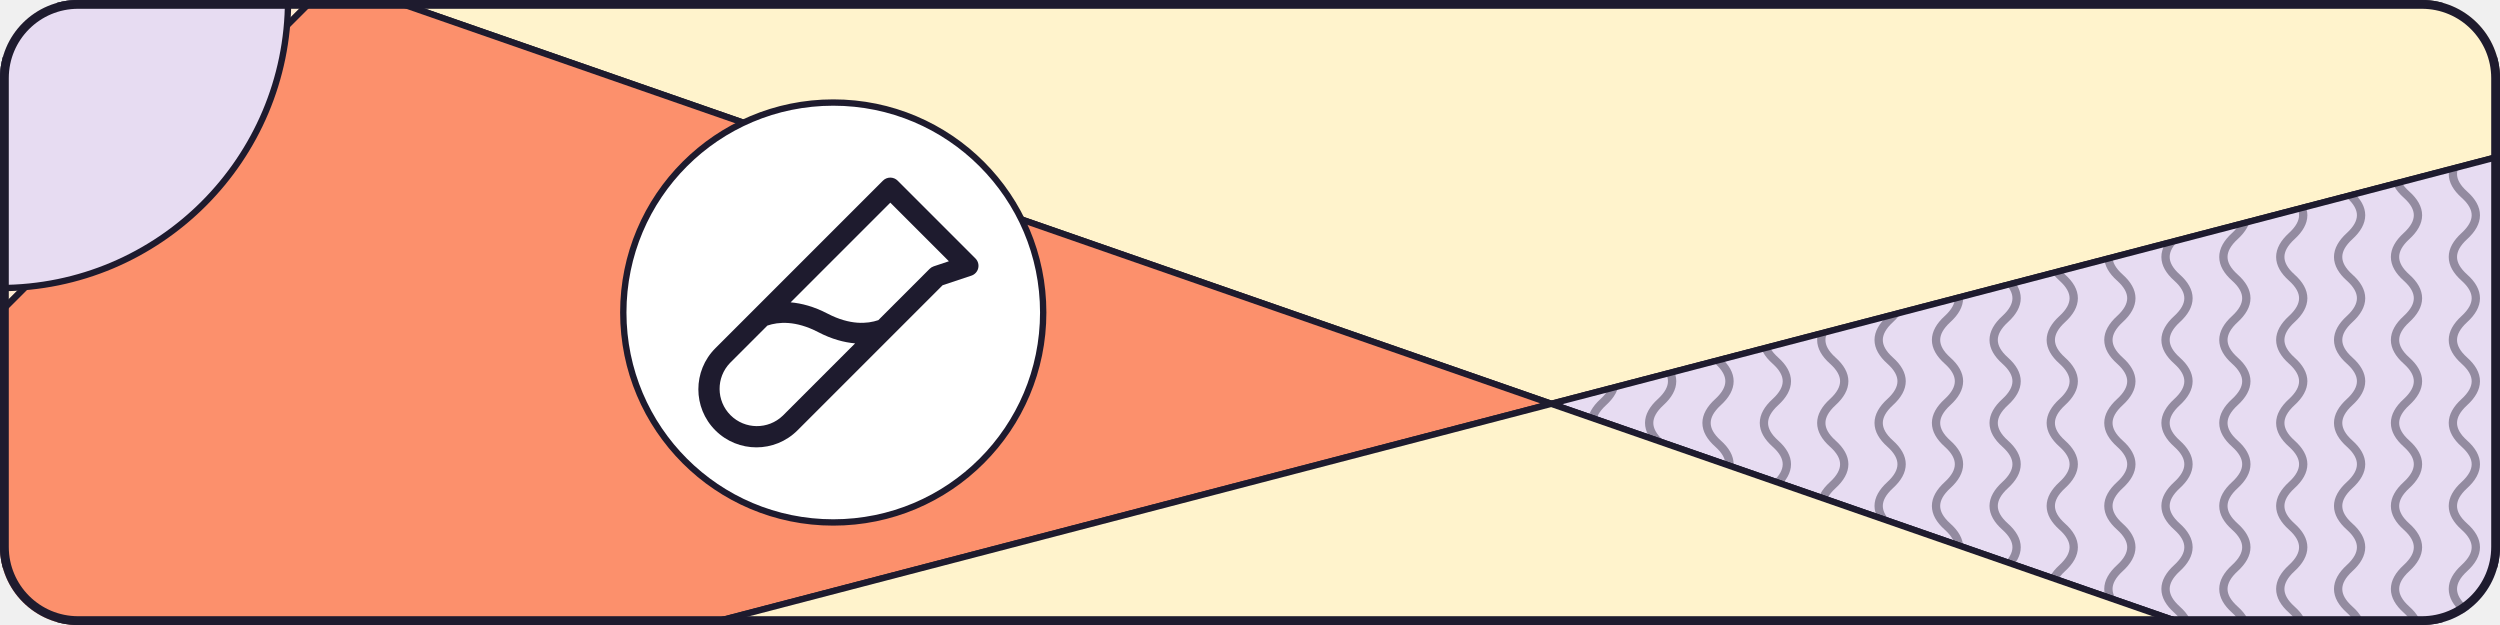
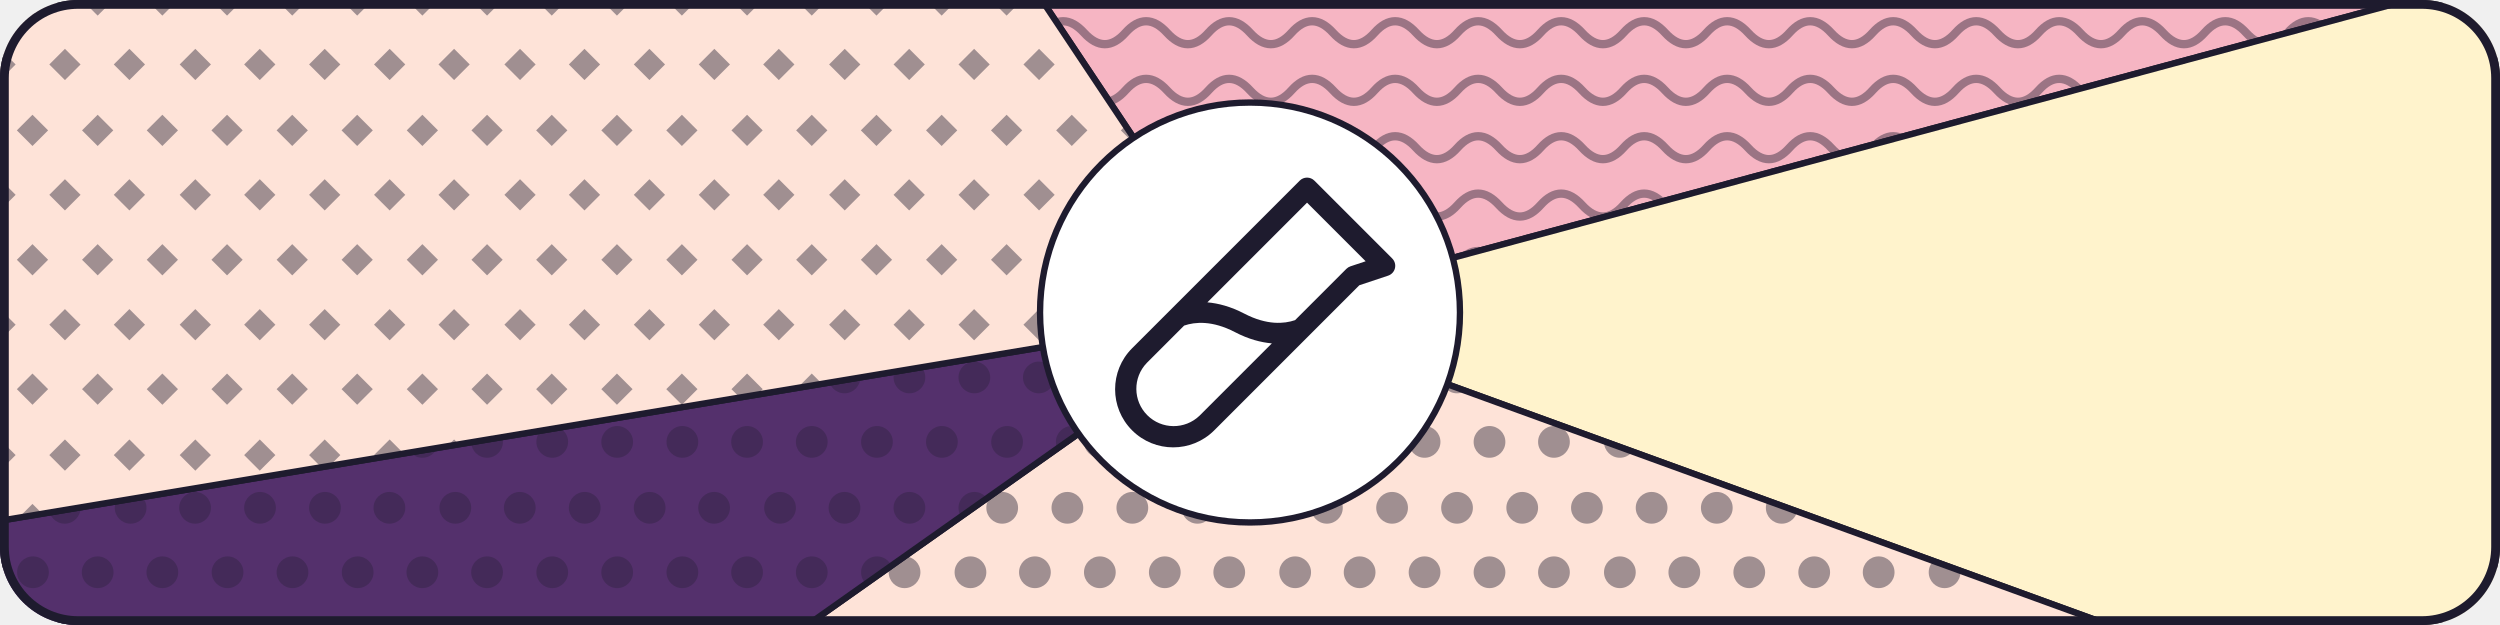
<svg xmlns="http://www.w3.org/2000/svg" viewBox="0 0 1024 256" width="1024" height="256" role="img">
  <defs>
+     <clipPath id="rp0">
+       <path d="M512 128L426.7 0L986.7 0Z" />
+     </clipPath>
    <clipPath id="rp2">
-       <path d="M1024 64L1024 256L896 256L635.4 165.4Z" />
+       <path d="M512 128L864 256L330.7 256Z" />
+     </clipPath>
+     <clipPath id="rp3">
+       <path d="M512 128L330.7 256L0 256L0 213.3Z" />
+     </clipPath>
+     <clipPath id="rp4">
+       <path d="M512 128L0 213.3L0 0L426.7 0Z" />
    </clipPath>
    <clipPath id="rf">
      <rect width="1024" height="256" rx="32.0" />
    </clipPath>
  </defs>
  <g clip-path="url(#rf)">
-     <path d="M0 0L128 0L0 128Z" fill="#FCEBD3" />
-     <path d="M0 0L128 0L0 128Z" fill="none" stroke="#1E1B2E" stroke-width="2.6" stroke-linejoin="round" />
-     <path d="M160 0L1024 0L1024 64L635.4 165.4Z" fill="#FFF3CC" />
-     <path d="M160 0L1024 0L1024 64L635.4 165.4Z" fill="none" stroke="#1E1B2E" stroke-width="2.6" stroke-linejoin="round" />
-     <path d="M1024 64L1024 256L896 256L635.4 165.4Z" fill="#E7DCF2" />
+     <path d="M512 128L426.7 0L986.7 0Z" fill="#F6B5C3" />
+     <g clip-path="url(#rp0)">
+       <path d="M393 -33.6q8.4 -9.4 17 0t17 0t17 0t17 0t17 0t17 0t17 0t17 0t17 0t17 0t17 0t17 0t17 0t17 0t17 0t17 0t17 0t17 0t17 0t17 0t17 0t17 0t17 0t17 0t17 0t17 0t17 0t17 0t17 0t17 0t17 0t17 0t17 0t17 0t17 0t17 0t17 0t17 0M393 -10q8.4 -9.4 17 0t17 0t17 0t17 0t17 0t17 0t17 0t17 0t17 0t17 0t17 0t17 0t17 0t17 0t17 0t17 0t17 0t17 0t17 0t17 0t17 0t17 0t17 0t17 0t17 0t17 0t17 0t17 0t17 0t17 0t17 0t17 0t17 0t17 0t17 0t17 0t17 0t17 0M393 13.4q8.4 -9.4 17 0t17 0t17 0t17 0t17 0t17 0t17 0t17 0t17 0t17 0t17 0t17 0t17 0t17 0t17 0t17 0t17 0t17 0t17 0t17 0t17 0t17 0t17 0t17 0t17 0t17 0t17 0t17 0t17 0t17 0t17 0t17 0t17 0t17 0t17 0t17 0t17 0t17 0M393 37q8.4 -9.4 17 0t17 0t17 0t17 0t17 0t17 0t17 0t17 0t17 0t17 0t17 0t17 0t17 0t17 0t17 0t17 0t17 0t17 0t17 0t17 0t17 0t17 0t17 0t17 0t17 0t17 0t17 0t17 0t17 0t17 0t17 0t17 0t17 0t17 0t17 0t17 0t17 0t17 0M393 60.5q8.4 -9.4 17 0t17 0t17 0t17 0t17 0t17 0t17 0t17 0t17 0t17 0t17 0t17 0t17 0t17 0t17 0t17 0t17 0t17 0t17 0t17 0t17 0t17 0t17 0t17 0t17 0t17 0t17 0t17 0t17 0t17 0t17 0t17 0t17 0t17 0t17 0t17 0t17 0t17 0M393 84q8.4 -9.4 17 0t17 0t17 0t17 0t17 0t17 0t17 0t17 0t17 0t17 0t17 0t17 0t17 0t17 0t17 0t17 0t17 0t17 0t17 0t17 0t17 0t17 0t17 0t17 0t17 0t17 0t17 0t17 0t17 0t17 0t17 0t17 0t17 0t17 0t17 0t17 0t17 0t17 0M393 107.5q8.4 -9.4 17 0t17 0t17 0t17 0t17 0t17 0t17 0t17 0t17 0t17 0t17 0t17 0t17 0t17 0t17 0t17 0t17 0t17 0t17 0t17 0t17 0t17 0t17 0t17 0t17 0t17 0t17 0t17 0t17 0t17 0t17 0t17 0t17 0t17 0t17 0t17 0t17 0t17 0M393 131q8.4 -9.4 17 0t17 0t17 0t17 0t17 0t17 0t17 0t17 0t17 0t17 0t17 0t17 0t17 0t17 0t17 0t17 0t17 0t17 0t17 0t17 0t17 0t17 0t17 0t17 0t17 0t17 0t17 0t17 0t17 0t17 0t17 0t17 0t17 0t17 0t17 0t17 0t17 0t17 0M393 154.6q8.4 -9.4 17 0t17 0t17 0t17 0t17 0t17 0t17 0t17 0t17 0t17 0t17 0t17 0t17 0t17 0t17 0t17 0t17 0t17 0t17 0t17 0t17 0t17 0t17 0t17 0t17 0t17 0t17 0t17 0t17 0t17 0t17 0t17 0t17 0t17 0t17 0t17 0t17 0t17 0" fill="none" stroke="#9B7484" stroke-width="3.4" stroke-linecap="round" />
+     </g>
+     <path d="M512 128L426.7 0L986.7 0Z" fill="none" stroke="#1E1B2E" stroke-width="2.6" stroke-linejoin="round" />
+     <path d="M512 128L986.7 0L1024 0L1024 256L864 256Z" fill="#FFF3CC" />
+     <path d="M512 128L986.7 0L1024 0L1024 256L864 256Z" fill="none" stroke="#1E1B2E" stroke-width="2.6" stroke-linejoin="round" />
+     <path d="M512 128L864 256L330.7 256Z" fill="#FEE3D8" />
    <g clip-path="url(#rp2)">
-       <g transform="rotate(90 829.7 160)">
-         <path d="M579.4 -90.3q8.4 -9.4 17 0t17 0t17 0t17 0t17 0t17 0t17 0t17 0t17 0t17 0t17 0t17 0t17 0t17 0t17 0t17 0t17 0t17 0t17 0t17 0t17 0t17 0t17 0t17 0t17 0t17 0t17 0t17 0t17 0t17 0M579.4 -67q8.4 -9.4 17 0t17 0t17 0t17 0t17 0t17 0t17 0t17 0t17 0t17 0t17 0t17 0t17 0t17 0t17 0t17 0t17 0t17 0t17 0t17 0t17 0t17 0t17 0t17 0t17 0t17 0t17 0t17 0t17 0t17 0M579.4 -43.3q8.4 -9.4 17 0t17 0t17 0t17 0t17 0t17 0t17 0t17 0t17 0t17 0t17 0t17 0t17 0t17 0t17 0t17 0t17 0t17 0t17 0t17 0t17 0t17 0t17 0t17 0t17 0t17 0t17 0t17 0t17 0t17 0M579.4 -19.7q8.4 -9.4 17 0t17 0t17 0t17 0t17 0t17 0t17 0t17 0t17 0t17 0t17 0t17 0t17 0t17 0t17 0t17 0t17 0t17 0t17 0t17 0t17 0t17 0t17 0t17 0t17 0t17 0t17 0t17 0t17 0t17 0M579.4 4q8.4 -9.4 17 0t17 0t17 0t17 0t17 0t17 0t17 0t17 0t17 0t17 0t17 0t17 0t17 0t17 0t17 0t17 0t17 0t17 0t17 0t17 0t17 0t17 0t17 0t17 0t17 0t17 0t17 0t17 0t17 0t17 0M579.4 27.3q8.4 -9.4 17 0t17 0t17 0t17 0t17 0t17 0t17 0t17 0t17 0t17 0t17 0t17 0t17 0t17 0t17 0t17 0t17 0t17 0t17 0t17 0t17 0t17 0t17 0t17 0t17 0t17 0t17 0t17 0t17 0t17 0M579.4 51q8.4 -9.4 17 0t17 0t17 0t17 0t17 0t17 0t17 0t17 0t17 0t17 0t17 0t17 0t17 0t17 0t17 0t17 0t17 0t17 0t17 0t17 0t17 0t17 0t17 0t17 0t17 0t17 0t17 0t17 0t17 0t17 0M579.4 74.3q8.4 -9.4 17 0t17 0t17 0t17 0t17 0t17 0t17 0t17 0t17 0t17 0t17 0t17 0t17 0t17 0t17 0t17 0t17 0t17 0t17 0t17 0t17 0t17 0t17 0t17 0t17 0t17 0t17 0t17 0t17 0t17 0M579.4 98q8.4 -9.4 17 0t17 0t17 0t17 0t17 0t17 0t17 0t17 0t17 0t17 0t17 0t17 0t17 0t17 0t17 0t17 0t17 0t17 0t17 0t17 0t17 0t17 0t17 0t17 0t17 0t17 0t17 0t17 0t17 0t17 0M579.4 121.4q8.4 -9.4 17 0t17 0t17 0t17 0t17 0t17 0t17 0t17 0t17 0t17 0t17 0t17 0t17 0t17 0t17 0t17 0t17 0t17 0t17 0t17 0t17 0t17 0t17 0t17 0t17 0t17 0t17 0t17 0t17 0t17 0M579.4 145q8.4 -9.4 17 0t17 0t17 0t17 0t17 0t17 0t17 0t17 0t17 0t17 0t17 0t17 0t17 0t17 0t17 0t17 0t17 0t17 0t17 0t17 0t17 0t17 0t17 0t17 0t17 0t17 0t17 0t17 0t17 0t17 0M579.4 168.4q8.4 -9.4 17 0t17 0t17 0t17 0t17 0t17 0t17 0t17 0t17 0t17 0t17 0t17 0t17 0t17 0t17 0t17 0t17 0t17 0t17 0t17 0t17 0t17 0t17 0t17 0t17 0t17 0t17 0t17 0t17 0t17 0M579.4 192q8.4 -9.4 17 0t17 0t17 0t17 0t17 0t17 0t17 0t17 0t17 0t17 0t17 0t17 0t17 0t17 0t17 0t17 0t17 0t17 0t17 0t17 0t17 0t17 0t17 0t17 0t17 0t17 0t17 0t17 0t17 0t17 0M579.4 215.5q8.4 -9.4 17 0t17 0t17 0t17 0t17 0t17 0t17 0t17 0t17 0t17 0t17 0t17 0t17 0t17 0t17 0t17 0t17 0t17 0t17 0t17 0t17 0t17 0t17 0t17 0t17 0t17 0t17 0t17 0t17 0t17 0M579.4 239q8.4 -9.4 17 0t17 0t17 0t17 0t17 0t17 0t17 0t17 0t17 0t17 0t17 0t17 0t17 0t17 0t17 0t17 0t17 0t17 0t17 0t17 0t17 0t17 0t17 0t17 0t17 0t17 0t17 0t17 0t17 0t17 0M579.4 262.5q8.4 -9.4 17 0t17 0t17 0t17 0t17 0t17 0t17 0t17 0t17 0t17 0t17 0t17 0t17 0t17 0t17 0t17 0t17 0t17 0t17 0t17 0t17 0t17 0t17 0t17 0t17 0t17 0t17 0t17 0t17 0t17 0M579.4 286q8.4 -9.4 17 0t17 0t17 0t17 0t17 0t17 0t17 0t17 0t17 0t17 0t17 0t17 0t17 0t17 0t17 0t17 0t17 0t17 0t17 0t17 0t17 0t17 0t17 0t17 0t17 0t17 0t17 0t17 0t17 0t17 0M579.4 309.5q8.4 -9.4 17 0t17 0t17 0t17 0t17 0t17 0t17 0t17 0t17 0t17 0t17 0t17 0t17 0t17 0t17 0t17 0t17 0t17 0t17 0t17 0t17 0t17 0t17 0t17 0t17 0t17 0t17 0t17 0t17 0t17 0M579.4 333q8.4 -9.4 17 0t17 0t17 0t17 0t17 0t17 0t17 0t17 0t17 0t17 0t17 0t17 0t17 0t17 0t17 0t17 0t17 0t17 0t17 0t17 0t17 0t17 0t17 0t17 0t17 0t17 0t17 0t17 0t17 0t17 0M579.4 356.6q8.4 -9.4 17 0t17 0t17 0t17 0t17 0t17 0t17 0t17 0t17 0t17 0t17 0t17 0t17 0t17 0t17 0t17 0t17 0t17 0t17 0t17 0t17 0t17 0t17 0t17 0t17 0t17 0t17 0t17 0t17 0t17 0M579.4 380q8.4 -9.4 17 0t17 0t17 0t17 0t17 0t17 0t17 0t17 0t17 0t17 0t17 0t17 0t17 0t17 0t17 0t17 0t17 0t17 0t17 0t17 0t17 0t17 0t17 0t17 0t17 0t17 0t17 0t17 0t17 0t17 0M579.4 403.6q8.4 -9.4 17 0t17 0t17 0t17 0t17 0t17 0t17 0t17 0t17 0t17 0t17 0t17 0t17 0t17 0t17 0t17 0t17 0t17 0t17 0t17 0t17 0t17 0t17 0t17 0t17 0t17 0t17 0t17 0t17 0t17 0" fill="none" stroke="#938BA0" stroke-width="3.4" stroke-linecap="round" />
-       </g>
+       <path d="M297.7 101.4a6.4 6.4 0 1 0 13 0a6.4 6.4 0 1 0 -13 0M324.3 101.4a6.4 6.4 0 1 0 13 0a6.4 6.4 0 1 0 -13 0M351 101.4a6.4 6.4 0 1 0 13 0a6.4 6.4 0 1 0 -13 0M377.5 101.4a6.4 6.4 0 1 0 13 0a6.4 6.4 0 1 0 -13 0M404 101.4a6.4 6.4 0 1 0 13 0a6.4 6.4 0 1 0 -13 0M430.7 101.4a6.4 6.4 0 1 0 13 0a6.4 6.4 0 1 0 -13 0M457.3 101.4a6.4 6.4 0 1 0 13 0a6.4 6.4 0 1 0 -13 0M484 101.4a6.4 6.4 0 1 0 13 0a6.4 6.4 0 1 0 -13 0M510.5 101.4a6.4 6.4 0 1 0 13 0a6.4 6.4 0 1 0 -13 0M537 101.4a6.4 6.4 0 1 0 13 0a6.4 6.4 0 1 0 -13 0M563.7 101.4a6.4 6.4 0 1 0 13 0a6.4 6.4 0 1 0 -13 0M590.3 101.4a6.4 6.4 0 1 0 13 0a6.4 6.4 0 1 0 -13 0M617 101.4a6.4 6.4 0 1 0 13 0a6.4 6.4 0 1 0 -13 0M643.5 101.4a6.4 6.4 0 1 0 13 0a6.4 6.4 0 1 0 -13 0M670 101.4a6.4 6.4 0 1 0 13 0a6.4 6.4 0 1 0 -13 0M696.7 101.4a6.4 6.4 0 1 0 13 0a6.4 6.4 0 1 0 -13 0M723.3 101.4a6.4 6.4 0 1 0 13 0a6.4 6.4 0 1 0 -13 0M750 101.4a6.4 6.4 0 1 0 13 0a6.4 6.4 0 1 0 -13 0M776.5 101.4a6.4 6.4 0 1 0 13 0a6.4 6.4 0 1 0 -13 0M803 101.4a6.4 6.4 0 1 0 13 0a6.4 6.4 0 1 0 -13 0M829.7 101.4a6.4 6.4 0 1 0 13 0a6.4 6.4 0 1 0 -13 0M856.3 101.4a6.4 6.4 0 1 0 13 0a6.4 6.4 0 1 0 -13 0M883 101.4a6.4 6.4 0 1 0 13 0a6.4 6.4 0 1 0 -13 0M311 128a6.4 6.4 0 1 0 13 0a6.4 6.4 0 1 0 -13 0M337.6 128a6.4 6.4 0 1 0 13 0a6.4 6.4 0 1 0 -13 0M364 128a6.4 6.4 0 1 0 13 0a6.4 6.4 0 1 0 -13 0M391 128a6.4 6.4 0 1 0 13 0a6.4 6.4 0 1 0 -13 0M417.4 128a6.4 6.4 0 1 0 13 0a6.4 6.4 0 1 0 -13 0M444 128a6.4 6.4 0 1 0 13 0a6.4 6.4 0 1 0 -13 0M470.6 128a6.4 6.4 0 1 0 13 0a6.4 6.4 0 1 0 -13 0M497 128a6.4 6.4 0 1 0 13 0a6.4 6.4 0 1 0 -13 0M524 128a6.4 6.4 0 1 0 13 0a6.4 6.4 0 1 0 -13 0M550.4 128a6.4 6.4 0 1 0 13 0a6.4 6.4 0 1 0 -13 0M577 128a6.4 6.4 0 1 0 13 0a6.4 6.4 0 1 0 -13 0M603.6 128a6.4 6.4 0 1 0 13 0a6.4 6.4 0 1 0 -13 0M630 128a6.4 6.4 0 1 0 13 0a6.4 6.4 0 1 0 -13 0M657 128a6.4 6.4 0 1 0 13 0a6.4 6.4 0 1 0 -13 0M683.4 128a6.4 6.4 0 1 0 13 0a6.4 6.4 0 1 0 -13 0M710 128a6.4 6.4 0 1 0 13 0a6.4 6.4 0 1 0 -13 0M736.6 128a6.4 6.4 0 1 0 13 0a6.4 6.4 0 1 0 -13 0M763 128a6.4 6.4 0 1 0 13 0a6.4 6.4 0 1 0 -13 0M790 128a6.4 6.4 0 1 0 13 0a6.4 6.4 0 1 0 -13 0M816.4 128a6.4 6.4 0 1 0 13 0a6.4 6.4 0 1 0 -13 0M843 128a6.4 6.4 0 1 0 13 0a6.4 6.4 0 1 0 -13 0M869.6 128a6.4 6.4 0 1 0 13 0a6.4 6.4 0 1 0 -13 0M297.7 154.6a6.4 6.4 0 1 0 13 0a6.4 6.4 0 1 0 -13 0M324.3 154.6a6.4 6.4 0 1 0 13 0a6.4 6.4 0 1 0 -13 0M351 154.6a6.4 6.4 0 1 0 13 0a6.4 6.4 0 1 0 -13 0M377.5 154.6a6.4 6.4 0 1 0 13 0a6.4 6.4 0 1 0 -13 0M404 154.6a6.4 6.4 0 1 0 13 0a6.4 6.4 0 1 0 -13 0M430.7 154.6a6.4 6.4 0 1 0 13 0a6.4 6.4 0 1 0 -13 0M457.3 154.6a6.4 6.4 0 1 0 13 0a6.4 6.4 0 1 0 -13 0M484 154.6a6.4 6.4 0 1 0 13 0a6.4 6.4 0 1 0 -13 0M510.5 154.6a6.4 6.4 0 1 0 13 0a6.4 6.4 0 1 0 -13 0M537 154.6a6.4 6.4 0 1 0 13 0a6.4 6.4 0 1 0 -13 0M563.7 154.6a6.4 6.4 0 1 0 13 0a6.4 6.4 0 1 0 -13 0M590.3 154.6a6.4 6.4 0 1 0 13 0a6.4 6.4 0 1 0 -13 0M617 154.6a6.4 6.4 0 1 0 13 0a6.4 6.4 0 1 0 -13 0M643.5 154.6a6.4 6.4 0 1 0 13 0a6.4 6.4 0 1 0 -13 0M670 154.6a6.4 6.4 0 1 0 13 0a6.4 6.4 0 1 0 -13 0M696.7 154.6a6.4 6.4 0 1 0 13 0a6.4 6.4 0 1 0 -13 0M723.3 154.6a6.4 6.4 0 1 0 13 0a6.4 6.4 0 1 0 -13 0M750 154.6a6.4 6.4 0 1 0 13 0a6.4 6.4 0 1 0 -13 0M776.5 154.6a6.4 6.4 0 1 0 13 0a6.4 6.4 0 1 0 -13 0M803 154.6a6.4 6.4 0 1 0 13 0a6.4 6.4 0 1 0 -13 0M829.7 154.6a6.4 6.4 0 1 0 13 0a6.4 6.4 0 1 0 -13 0M856.3 154.6a6.4 6.4 0 1 0 13 0a6.4 6.4 0 1 0 -13 0M883 154.6a6.4 6.4 0 1 0 13 0a6.4 6.4 0 1 0 -13 0M311 181a6.4 6.4 0 1 0 13 0a6.4 6.4 0 1 0 -13 0M337.6 181a6.4 6.4 0 1 0 13 0a6.4 6.4 0 1 0 -13 0M364 181a6.4 6.4 0 1 0 13 0a6.4 6.4 0 1 0 -13 0M391 181a6.4 6.4 0 1 0 13 0a6.4 6.4 0 1 0 -13 0M417.4 181a6.4 6.4 0 1 0 13 0a6.4 6.4 0 1 0 -13 0M444 181a6.4 6.4 0 1 0 13 0a6.4 6.4 0 1 0 -13 0M470.6 181a6.4 6.4 0 1 0 13 0a6.4 6.4 0 1 0 -13 0M497 181a6.4 6.4 0 1 0 13 0a6.4 6.4 0 1 0 -13 0M524 181a6.4 6.4 0 1 0 13 0a6.4 6.4 0 1 0 -13 0M550.4 181a6.4 6.4 0 1 0 13 0a6.4 6.4 0 1 0 -13 0M577 181a6.4 6.4 0 1 0 13 0a6.4 6.4 0 1 0 -13 0M603.6 181a6.4 6.4 0 1 0 13 0a6.4 6.4 0 1 0 -13 0M630 181a6.4 6.4 0 1 0 13 0a6.4 6.4 0 1 0 -13 0M657 181a6.4 6.4 0 1 0 13 0a6.4 6.4 0 1 0 -13 0M683.4 181a6.4 6.4 0 1 0 13 0a6.4 6.4 0 1 0 -13 0M710 181a6.4 6.4 0 1 0 13 0a6.4 6.4 0 1 0 -13 0M736.6 181a6.4 6.4 0 1 0 13 0a6.4 6.4 0 1 0 -13 0M763 181a6.4 6.4 0 1 0 13 0a6.4 6.4 0 1 0 -13 0M790 181a6.4 6.4 0 1 0 13 0a6.4 6.4 0 1 0 -13 0M816.4 181a6.4 6.4 0 1 0 13 0a6.4 6.4 0 1 0 -13 0M843 181a6.4 6.4 0 1 0 13 0a6.4 6.4 0 1 0 -13 0M869.6 181a6.4 6.4 0 1 0 13 0a6.4 6.4 0 1 0 -13 0M297.7 208a6.4 6.4 0 1 0 13 0a6.4 6.4 0 1 0 -13 0M324.3 208a6.4 6.4 0 1 0 13 0a6.4 6.4 0 1 0 -13 0M351 208a6.4 6.4 0 1 0 13 0a6.4 6.4 0 1 0 -13 0M377.5 208a6.4 6.4 0 1 0 13 0a6.4 6.4 0 1 0 -13 0M404 208a6.4 6.4 0 1 0 13 0a6.4 6.4 0 1 0 -13 0M430.7 208a6.4 6.4 0 1 0 13 0a6.4 6.4 0 1 0 -13 0M457.3 208a6.4 6.4 0 1 0 13 0a6.4 6.4 0 1 0 -13 0M484 208a6.4 6.4 0 1 0 13 0a6.4 6.4 0 1 0 -13 0M510.5 208a6.4 6.4 0 1 0 13 0a6.4 6.4 0 1 0 -13 0M537 208a6.4 6.4 0 1 0 13 0a6.4 6.4 0 1 0 -13 0M563.7 208a6.4 6.4 0 1 0 13 0a6.4 6.4 0 1 0 -13 0M590.3 208a6.4 6.4 0 1 0 13 0a6.4 6.4 0 1 0 -13 0M617 208a6.4 6.4 0 1 0 13 0a6.4 6.4 0 1 0 -13 0M643.5 208a6.4 6.4 0 1 0 13 0a6.4 6.4 0 1 0 -13 0M670 208a6.4 6.4 0 1 0 13 0a6.4 6.4 0 1 0 -13 0M696.7 208a6.4 6.4 0 1 0 13 0a6.4 6.4 0 1 0 -13 0M723.3 208a6.4 6.4 0 1 0 13 0a6.4 6.4 0 1 0 -13 0M750 208a6.4 6.4 0 1 0 13 0a6.4 6.4 0 1 0 -13 0M776.5 208a6.4 6.4 0 1 0 13 0a6.4 6.4 0 1 0 -13 0M803 208a6.4 6.4 0 1 0 13 0a6.4 6.4 0 1 0 -13 0M829.7 208a6.4 6.4 0 1 0 13 0a6.4 6.4 0 1 0 -13 0M856.3 208a6.4 6.4 0 1 0 13 0a6.4 6.4 0 1 0 -13 0M883 208a6.4 6.4 0 1 0 13 0a6.4 6.4 0 1 0 -13 0M311 234.4a6.4 6.4 0 1 0 13 0a6.4 6.4 0 1 0 -13 0M337.6 234.4a6.4 6.4 0 1 0 13 0a6.4 6.4 0 1 0 -13 0M364 234.4a6.4 6.4 0 1 0 13 0a6.4 6.4 0 1 0 -13 0M391 234.4a6.4 6.4 0 1 0 13 0a6.4 6.4 0 1 0 -13 0M417.4 234.4a6.4 6.4 0 1 0 13 0a6.4 6.4 0 1 0 -13 0M444 234.4a6.4 6.4 0 1 0 13 0a6.4 6.4 0 1 0 -13 0M470.6 234.4a6.4 6.4 0 1 0 13 0a6.4 6.4 0 1 0 -13 0M497 234.4a6.4 6.4 0 1 0 13 0a6.4 6.4 0 1 0 -13 0M524 234.4a6.4 6.4 0 1 0 13 0a6.4 6.4 0 1 0 -13 0M550.4 234.4a6.4 6.4 0 1 0 13 0a6.4 6.4 0 1 0 -13 0M577 234.4a6.4 6.4 0 1 0 13 0a6.4 6.4 0 1 0 -13 0M603.6 234.4a6.4 6.4 0 1 0 13 0a6.4 6.4 0 1 0 -13 0M630 234.4a6.4 6.4 0 1 0 13 0a6.4 6.4 0 1 0 -13 0M657 234.4a6.4 6.4 0 1 0 13 0a6.4 6.4 0 1 0 -13 0M683.4 234.4a6.4 6.4 0 1 0 13 0a6.4 6.4 0 1 0 -13 0M710 234.4a6.4 6.4 0 1 0 13 0a6.4 6.4 0 1 0 -13 0M736.6 234.4a6.4 6.4 0 1 0 13 0a6.4 6.4 0 1 0 -13 0M763 234.4a6.4 6.4 0 1 0 13 0a6.4 6.4 0 1 0 -13 0M790 234.4a6.4 6.4 0 1 0 13 0a6.4 6.4 0 1 0 -13 0M816.4 234.4a6.4 6.4 0 1 0 13 0a6.4 6.4 0 1 0 -13 0M843 234.4a6.4 6.4 0 1 0 13 0a6.4 6.4 0 1 0 -13 0M869.6 234.4a6.4 6.4 0 1 0 13 0a6.4 6.4 0 1 0 -13 0M297.7 261a6.4 6.4 0 1 0 13 0a6.4 6.4 0 1 0 -13 0M324.3 261a6.4 6.4 0 1 0 13 0a6.4 6.4 0 1 0 -13 0M351 261a6.4 6.4 0 1 0 13 0a6.4 6.4 0 1 0 -13 0M377.5 261a6.4 6.4 0 1 0 13 0a6.4 6.4 0 1 0 -13 0M404 261a6.4 6.4 0 1 0 13 0a6.4 6.4 0 1 0 -13 0M430.7 261a6.4 6.4 0 1 0 13 0a6.4 6.4 0 1 0 -13 0M457.3 261a6.4 6.4 0 1 0 13 0a6.4 6.4 0 1 0 -13 0M484 261a6.4 6.4 0 1 0 13 0a6.4 6.4 0 1 0 -13 0M510.5 261a6.4 6.4 0 1 0 13 0a6.4 6.4 0 1 0 -13 0M537 261a6.4 6.4 0 1 0 13 0a6.4 6.4 0 1 0 -13 0M563.7 261a6.4 6.4 0 1 0 13 0a6.4 6.4 0 1 0 -13 0M590.3 261a6.4 6.4 0 1 0 13 0a6.4 6.4 0 1 0 -13 0M617 261a6.4 6.4 0 1 0 13 0a6.4 6.4 0 1 0 -13 0M643.5 261a6.4 6.4 0 1 0 13 0a6.4 6.4 0 1 0 -13 0M670 261a6.4 6.4 0 1 0 13 0a6.4 6.4 0 1 0 -13 0M696.7 261a6.4 6.4 0 1 0 13 0a6.4 6.4 0 1 0 -13 0M723.3 261a6.4 6.4 0 1 0 13 0a6.4 6.4 0 1 0 -13 0M750 261a6.4 6.4 0 1 0 13 0a6.4 6.4 0 1 0 -13 0M776.5 261a6.4 6.4 0 1 0 13 0a6.4 6.4 0 1 0 -13 0M803 261a6.4 6.4 0 1 0 13 0a6.4 6.4 0 1 0 -13 0M829.7 261a6.4 6.4 0 1 0 13 0a6.4 6.4 0 1 0 -13 0M856.3 261a6.4 6.4 0 1 0 13 0a6.4 6.4 0 1 0 -13 0M883 261a6.4 6.4 0 1 0 13 0a6.4 6.4 0 1 0 -13 0" fill="#A08F91" />
    </g>
-     <path d="M1024 64L1024 256L896 256L635.4 165.4Z" fill="none" stroke="#1E1B2E" stroke-width="2.6" stroke-linejoin="round" />
-     <path d="M128 0L160 0L635.4 165.4L288 256L0 256L0 128Z" fill="#FC906C" />
-     <path d="M128 0L160 0L635.4 165.4L288 256L0 256L0 128Z" fill="none" stroke="#1E1B2E" stroke-width="2.6" stroke-linejoin="round" />
-     <path d="M635.4 165.4L896 256L288 256Z" fill="#FFF3CC" />
-     <path d="M635.4 165.4L896 256L288 256Z" fill="none" stroke="#1E1B2E" stroke-width="2.6" stroke-linejoin="round" />
-     <path d="M0 0L118 0A118 118 0 0 1 0 118Z" fill="#E7DCF2" />
-     <path d="M0 0L118 0A118 118 0 0 1 0 118Z" fill="none" stroke="#1E1B2E" stroke-width="2.6" stroke-linejoin="round" />
+     <path d="M512 128L864 256L330.7 256Z" fill="none" stroke="#1E1B2E" stroke-width="2.6" stroke-linejoin="round" />
+     <path d="M512 128L330.7 256L0 256L0 213.3Z" fill="#54306C" />
+     <g clip-path="url(#rp3)">
+       <path d="M-33 101.4a6.4 6.4 0 1 0 13 0a6.4 6.4 0 1 0 -13 0M-6.4 101.4a6.4 6.4 0 1 0 13 0a6.4 6.4 0 1 0 -13 0M20 101.4a6.4 6.4 0 1 0 13 0a6.4 6.4 0 1 0 -13 0M47 101.4a6.4 6.4 0 1 0 13 0a6.4 6.4 0 1 0 -13 0M73.4 101.4a6.4 6.4 0 1 0 13 0a6.4 6.4 0 1 0 -13 0M100 101.4a6.4 6.4 0 1 0 13 0a6.4 6.4 0 1 0 -13 0M126.6 101.4a6.4 6.4 0 1 0 13 0a6.4 6.4 0 1 0 -13 0M153 101.4a6.4 6.4 0 1 0 13 0a6.4 6.4 0 1 0 -13 0M180 101.4a6.4 6.4 0 1 0 13 0a6.4 6.4 0 1 0 -13 0M206.4 101.4a6.4 6.4 0 1 0 13 0a6.4 6.4 0 1 0 -13 0M233 101.4a6.4 6.4 0 1 0 13 0a6.4 6.4 0 1 0 -13 0M259.6 101.4a6.4 6.4 0 1 0 13 0a6.4 6.4 0 1 0 -13 0M286 101.4a6.4 6.4 0 1 0 13 0a6.4 6.4 0 1 0 -13 0M313 101.4a6.4 6.4 0 1 0 13 0a6.4 6.4 0 1 0 -13 0M339.4 101.4a6.4 6.4 0 1 0 13 0a6.4 6.4 0 1 0 -13 0M366 101.4a6.4 6.4 0 1 0 13 0a6.4 6.4 0 1 0 -13 0M392.6 101.4a6.4 6.4 0 1 0 13 0a6.4 6.4 0 1 0 -13 0M419 101.4a6.4 6.4 0 1 0 13 0a6.4 6.4 0 1 0 -13 0M446 101.4a6.4 6.4 0 1 0 13 0a6.4 6.4 0 1 0 -13 0M472.4 101.4a6.4 6.4 0 1 0 13 0a6.4 6.4 0 1 0 -13 0M499 101.4a6.4 6.4 0 1 0 13 0a6.4 6.4 0 1 0 -13 0M525.6 101.4a6.4 6.4 0 1 0 13 0a6.4 6.4 0 1 0 -13 0M-19.7 128a6.4 6.4 0 1 0 13 0a6.4 6.4 0 1 0 -13 0M7 128a6.4 6.4 0 1 0 13 0a6.4 6.4 0 1 0 -13 0M33.5 128a6.4 6.4 0 1 0 13 0a6.4 6.4 0 1 0 -13 0M60 128a6.4 6.4 0 1 0 13 0a6.4 6.4 0 1 0 -13 0M86.7 128a6.4 6.4 0 1 0 13 0a6.4 6.4 0 1 0 -13 0M113.3 128a6.4 6.4 0 1 0 13 0a6.4 6.4 0 1 0 -13 0M140 128a6.4 6.4 0 1 0 13 0a6.4 6.4 0 1 0 -13 0M166.5 128a6.4 6.4 0 1 0 13 0a6.4 6.4 0 1 0 -13 0M193 128a6.4 6.4 0 1 0 13 0a6.4 6.4 0 1 0 -13 0M219.7 128a6.4 6.4 0 1 0 13 0a6.4 6.4 0 1 0 -13 0M246.3 128a6.4 6.4 0 1 0 13 0a6.4 6.4 0 1 0 -13 0M273 128a6.4 6.4 0 1 0 13 0a6.4 6.4 0 1 0 -13 0M299.5 128a6.4 6.4 0 1 0 13 0a6.4 6.4 0 1 0 -13 0M326 128a6.4 6.4 0 1 0 13 0a6.4 6.4 0 1 0 -13 0M352.7 128a6.4 6.4 0 1 0 13 0a6.4 6.4 0 1 0 -13 0M379.3 128a6.4 6.4 0 1 0 13 0a6.4 6.4 0 1 0 -13 0M406 128a6.4 6.4 0 1 0 13 0a6.4 6.4 0 1 0 -13 0M432.5 128a6.4 6.4 0 1 0 13 0a6.4 6.4 0 1 0 -13 0M459 128a6.4 6.4 0 1 0 13 0a6.4 6.4 0 1 0 -13 0M485.7 128a6.4 6.4 0 1 0 13 0a6.4 6.4 0 1 0 -13 0M512.3 128a6.4 6.4 0 1 0 13 0a6.4 6.4 0 1 0 -13 0M-33 154.6a6.4 6.4 0 1 0 13 0a6.4 6.4 0 1 0 -13 0M-6.4 154.6a6.4 6.4 0 1 0 13 0a6.4 6.4 0 1 0 -13 0M20 154.6a6.4 6.4 0 1 0 13 0a6.4 6.4 0 1 0 -13 0M47 154.6a6.4 6.4 0 1 0 13 0a6.4 6.4 0 1 0 -13 0M73.4 154.6a6.4 6.4 0 1 0 13 0a6.4 6.4 0 1 0 -13 0M100 154.6a6.4 6.4 0 1 0 13 0a6.4 6.4 0 1 0 -13 0M126.6 154.6a6.4 6.4 0 1 0 13 0a6.4 6.4 0 1 0 -13 0M153 154.6a6.4 6.4 0 1 0 13 0a6.4 6.4 0 1 0 -13 0M180 154.6a6.4 6.4 0 1 0 13 0a6.4 6.4 0 1 0 -13 0M206.4 154.6a6.4 6.4 0 1 0 13 0a6.4 6.4 0 1 0 -13 0M233 154.6a6.4 6.4 0 1 0 13 0a6.4 6.4 0 1 0 -13 0M259.6 154.6a6.4 6.4 0 1 0 13 0a6.4 6.4 0 1 0 -13 0M286 154.6a6.4 6.4 0 1 0 13 0a6.4 6.4 0 1 0 -13 0M313 154.6a6.4 6.4 0 1 0 13 0a6.4 6.4 0 1 0 -13 0M339.4 154.6a6.4 6.4 0 1 0 13 0a6.4 6.4 0 1 0 -13 0M366 154.6a6.4 6.4 0 1 0 13 0a6.4 6.4 0 1 0 -13 0M392.6 154.6a6.4 6.4 0 1 0 13 0a6.4 6.4 0 1 0 -13 0M419 154.6a6.4 6.4 0 1 0 13 0a6.4 6.4 0 1 0 -13 0M446 154.6a6.4 6.4 0 1 0 13 0a6.4 6.4 0 1 0 -13 0M472.4 154.6a6.4 6.4 0 1 0 13 0a6.4 6.4 0 1 0 -13 0M499 154.6a6.4 6.4 0 1 0 13 0a6.4 6.4 0 1 0 -13 0M525.6 154.6a6.4 6.4 0 1 0 13 0a6.4 6.4 0 1 0 -13 0M-19.7 181a6.4 6.4 0 1 0 13 0a6.4 6.4 0 1 0 -13 0M7 181a6.4 6.4 0 1 0 13 0a6.4 6.4 0 1 0 -13 0M33.5 181a6.4 6.4 0 1 0 13 0a6.4 6.4 0 1 0 -13 0M60 181a6.4 6.4 0 1 0 13 0a6.4 6.4 0 1 0 -13 0M86.7 181a6.4 6.4 0 1 0 13 0a6.4 6.4 0 1 0 -13 0M113.3 181a6.4 6.4 0 1 0 13 0a6.4 6.4 0 1 0 -13 0M140 181a6.4 6.4 0 1 0 13 0a6.4 6.4 0 1 0 -13 0M166.5 181a6.4 6.4 0 1 0 13 0a6.4 6.4 0 1 0 -13 0M193 181a6.4 6.4 0 1 0 13 0a6.4 6.4 0 1 0 -13 0M219.7 181a6.4 6.4 0 1 0 13 0a6.4 6.4 0 1 0 -13 0M246.3 181a6.4 6.4 0 1 0 13 0a6.4 6.4 0 1 0 -13 0M273 181a6.4 6.4 0 1 0 13 0a6.4 6.4 0 1 0 -13 0M299.5 181a6.4 6.4 0 1 0 13 0a6.4 6.4 0 1 0 -13 0M326 181a6.4 6.4 0 1 0 13 0a6.4 6.4 0 1 0 -13 0M352.7 181a6.4 6.4 0 1 0 13 0a6.4 6.4 0 1 0 -13 0M379.3 181a6.4 6.4 0 1 0 13 0a6.4 6.4 0 1 0 -13 0M406 181a6.4 6.4 0 1 0 13 0a6.4 6.4 0 1 0 -13 0M432.5 181a6.4 6.4 0 1 0 13 0a6.4 6.4 0 1 0 -13 0M459 181a6.4 6.4 0 1 0 13 0a6.4 6.4 0 1 0 -13 0M485.7 181a6.4 6.4 0 1 0 13 0a6.4 6.4 0 1 0 -13 0M512.3 181a6.4 6.4 0 1 0 13 0a6.4 6.4 0 1 0 -13 0M-33 208a6.4 6.4 0 1 0 13 0a6.4 6.4 0 1 0 -13 0M-6.4 208a6.4 6.4 0 1 0 13 0a6.4 6.4 0 1 0 -13 0M20 208a6.4 6.4 0 1 0 13 0a6.4 6.4 0 1 0 -13 0M47 208a6.4 6.4 0 1 0 13 0a6.4 6.4 0 1 0 -13 0M73.4 208a6.4 6.4 0 1 0 13 0a6.4 6.4 0 1 0 -13 0M100 208a6.4 6.4 0 1 0 13 0a6.4 6.4 0 1 0 -13 0M126.6 208a6.4 6.4 0 1 0 13 0a6.4 6.4 0 1 0 -13 0M153 208a6.4 6.4 0 1 0 13 0a6.4 6.4 0 1 0 -13 0M180 208a6.4 6.4 0 1 0 13 0a6.4 6.4 0 1 0 -13 0M206.4 208a6.4 6.4 0 1 0 13 0a6.4 6.4 0 1 0 -13 0M233 208a6.4 6.4 0 1 0 13 0a6.4 6.4 0 1 0 -13 0M259.6 208a6.4 6.4 0 1 0 13 0a6.4 6.4 0 1 0 -13 0M286 208a6.4 6.4 0 1 0 13 0a6.4 6.4 0 1 0 -13 0M313 208a6.4 6.4 0 1 0 13 0a6.4 6.4 0 1 0 -13 0M339.4 208a6.4 6.4 0 1 0 13 0a6.4 6.4 0 1 0 -13 0M366 208a6.4 6.4 0 1 0 13 0a6.4 6.4 0 1 0 -13 0M392.6 208a6.4 6.4 0 1 0 13 0a6.4 6.4 0 1 0 -13 0M419 208a6.4 6.4 0 1 0 13 0a6.4 6.4 0 1 0 -13 0M446 208a6.4 6.4 0 1 0 13 0a6.4 6.4 0 1 0 -13 0M472.4 208a6.4 6.4 0 1 0 13 0a6.4 6.4 0 1 0 -13 0M499 208a6.4 6.4 0 1 0 13 0a6.4 6.4 0 1 0 -13 0M525.6 208a6.4 6.4 0 1 0 13 0a6.4 6.4 0 1 0 -13 0M-19.7 234.4a6.4 6.4 0 1 0 13 0a6.4 6.4 0 1 0 -13 0M7 234.4a6.4 6.4 0 1 0 13 0a6.4 6.4 0 1 0 -13 0M33.5 234.4a6.4 6.4 0 1 0 13 0a6.4 6.4 0 1 0 -13 0M60 234.4a6.4 6.4 0 1 0 13 0a6.4 6.4 0 1 0 -13 0M86.7 234.4a6.4 6.4 0 1 0 13 0a6.4 6.4 0 1 0 -13 0M113.3 234.4a6.4 6.4 0 1 0 13 0a6.4 6.4 0 1 0 -13 0M140 234.4a6.4 6.4 0 1 0 13 0a6.4 6.4 0 1 0 -13 0M166.5 234.4a6.4 6.4 0 1 0 13 0a6.4 6.4 0 1 0 -13 0M193 234.4a6.4 6.4 0 1 0 13 0a6.4 6.4 0 1 0 -13 0M219.7 234.4a6.4 6.4 0 1 0 13 0a6.4 6.4 0 1 0 -13 0M246.3 234.4a6.4 6.4 0 1 0 13 0a6.4 6.4 0 1 0 -13 0M273 234.4a6.4 6.4 0 1 0 13 0a6.4 6.4 0 1 0 -13 0M299.5 234.4a6.4 6.4 0 1 0 13 0a6.4 6.4 0 1 0 -13 0M326 234.4a6.4 6.4 0 1 0 13 0a6.4 6.4 0 1 0 -13 0M352.7 234.4a6.4 6.4 0 1 0 13 0a6.4 6.4 0 1 0 -13 0M379.3 234.4a6.4 6.4 0 1 0 13 0a6.4 6.4 0 1 0 -13 0M406 234.4a6.4 6.4 0 1 0 13 0a6.4 6.4 0 1 0 -13 0M432.5 234.4a6.4 6.4 0 1 0 13 0a6.4 6.4 0 1 0 -13 0M459 234.4a6.4 6.4 0 1 0 13 0a6.4 6.4 0 1 0 -13 0M485.7 234.4a6.4 6.4 0 1 0 13 0a6.4 6.4 0 1 0 -13 0M512.3 234.4a6.4 6.4 0 1 0 13 0a6.4 6.4 0 1 0 -13 0M-33 261a6.4 6.4 0 1 0 13 0a6.4 6.4 0 1 0 -13 0M-6.4 261a6.4 6.4 0 1 0 13 0a6.4 6.4 0 1 0 -13 0M20 261a6.4 6.4 0 1 0 13 0a6.4 6.4 0 1 0 -13 0M47 261a6.4 6.4 0 1 0 13 0a6.4 6.4 0 1 0 -13 0M73.4 261a6.4 6.4 0 1 0 13 0a6.4 6.4 0 1 0 -13 0M100 261a6.4 6.4 0 1 0 13 0a6.4 6.4 0 1 0 -13 0M126.6 261a6.4 6.4 0 1 0 13 0a6.4 6.4 0 1 0 -13 0M153 261a6.4 6.4 0 1 0 13 0a6.4 6.4 0 1 0 -13 0M180 261a6.4 6.4 0 1 0 13 0a6.4 6.4 0 1 0 -13 0M206.4 261a6.4 6.4 0 1 0 13 0a6.4 6.4 0 1 0 -13 0M233 261a6.4 6.4 0 1 0 13 0a6.4 6.4 0 1 0 -13 0M259.6 261a6.4 6.4 0 1 0 13 0a6.4 6.4 0 1 0 -13 0M286 261a6.4 6.4 0 1 0 13 0a6.4 6.4 0 1 0 -13 0M313 261a6.4 6.4 0 1 0 13 0a6.4 6.4 0 1 0 -13 0M339.4 261a6.4 6.4 0 1 0 13 0a6.4 6.4 0 1 0 -13 0M366 261a6.4 6.4 0 1 0 13 0a6.4 6.4 0 1 0 -13 0M392.6 261a6.4 6.4 0 1 0 13 0a6.4 6.4 0 1 0 -13 0M419 261a6.4 6.4 0 1 0 13 0a6.4 6.4 0 1 0 -13 0M446 261a6.4 6.4 0 1 0 13 0a6.4 6.4 0 1 0 -13 0M472.4 261a6.4 6.4 0 1 0 13 0a6.4 6.4 0 1 0 -13 0M499 261a6.4 6.4 0 1 0 13 0a6.4 6.4 0 1 0 -13 0M525.6 261a6.4 6.4 0 1 0 13 0a6.4 6.4 0 1 0 -13 0" fill="#442A59" />
+     </g>
+     <path d="M512 128L330.7 256L0 256L0 213.3Z" fill="none" stroke="#1E1B2E" stroke-width="2.6" stroke-linejoin="round" />
+     <path d="M512 128L0 213.3L0 0L426.7 0Z" fill="#FEE3D8" />
+     <g clip-path="url(#rp4)">
+       <path d="M-26.6 -33l6.4 6.4l-6.4 6.4l-6.4 -6.4ZM0 -33l6.4 6.4l-6.4 6.4l-6.4 -6.4ZM26.6 -33l6.4 6.4l-6.4 6.4l-6.4 -6.4ZM53 -33l6.4 6.4l-6.4 6.4l-6.4 -6.4ZM80 -33l6.4 6.4l-6.4 6.4l-6.4 -6.4ZM106.4 -33l6.4 6.4l-6.4 6.4l-6.4 -6.4ZM133 -33l6.4 6.4l-6.4 6.4l-6.4 -6.4ZM159.6 -33l6.4 6.4l-6.4 6.4l-6.4 -6.4ZM186 -33l6.4 6.4l-6.4 6.4l-6.4 -6.4ZM213 -33l6.4 6.4l-6.4 6.4l-6.4 -6.4ZM239.4 -33l6.4 6.4l-6.4 6.4l-6.4 -6.4ZM266 -33l6.4 6.4l-6.4 6.4l-6.4 -6.4ZM292.6 -33l6.4 6.4l-6.4 6.4l-6.4 -6.4ZM319 -33l6.4 6.4l-6.4 6.4l-6.4 -6.4ZM346 -33l6.4 6.4l-6.4 6.4l-6.4 -6.4ZM372.4 -33l6.4 6.4l-6.4 6.4l-6.4 -6.4ZM399 -33l6.4 6.4l-6.4 6.4l-6.4 -6.4ZM425.6 -33l6.4 6.4l-6.4 6.4l-6.4 -6.4ZM452 -33l6.4 6.4l-6.4 6.4l-6.4 -6.4ZM479 -33l6.4 6.4l-6.4 6.4l-6.4 -6.4ZM505.4 -33l6.4 6.4l-6.4 6.4l-6.4 -6.4ZM532 -33l6.4 6.4l-6.4 6.4l-6.4 -6.4ZM-13.3 -6.4l6.4 6.4l-6.4 6.4l-6.4 -6.4ZM13.3 -6.4l6.4 6.4l-6.4 6.4l-6.4 -6.4ZM40 -6.4l6.4 6.4l-6.4 6.4l-6.4 -6.4ZM66.5 -6.4l6.4 6.4l-6.4 6.4l-6.4 -6.4ZM93 -6.4l6.4 6.4l-6.4 6.4l-6.4 -6.4ZM119.7 -6.4l6.4 6.4l-6.4 6.4l-6.4 -6.4ZM146.3 -6.4l6.4 6.4l-6.4 6.4l-6.4 -6.4ZM173 -6.4l6.4 6.4l-6.4 6.4l-6.4 -6.4ZM199.5 -6.4l6.4 6.4l-6.4 6.4l-6.4 -6.4ZM226 -6.4l6.4 6.4l-6.4 6.4l-6.4 -6.4ZM252.7 -6.4l6.4 6.4l-6.4 6.4l-6.4 -6.4ZM279.3 -6.4l6.4 6.4l-6.4 6.4l-6.4 -6.4ZM306 -6.4l6.4 6.4l-6.4 6.4l-6.4 -6.4ZM332.5 -6.4l6.4 6.4l-6.4 6.4l-6.4 -6.4ZM359 -6.4l6.4 6.4l-6.4 6.4l-6.4 -6.4ZM385.7 -6.4l6.4 6.4l-6.4 6.4l-6.4 -6.4ZM412.3 -6.4l6.4 6.4l-6.4 6.4l-6.4 -6.4ZM439 -6.4l6.4 6.4l-6.4 6.4l-6.4 -6.4ZM465.5 -6.4l6.4 6.4l-6.4 6.4l-6.4 -6.4ZM492 -6.4l6.4 6.4l-6.4 6.4l-6.4 -6.4ZM518.7 -6.4l6.4 6.4l-6.4 6.4l-6.4 -6.4ZM-26.6 20l6.4 6.4l-6.4 6.4l-6.4 -6.4ZM0 20l6.4 6.4l-6.4 6.4l-6.4 -6.4ZM26.6 20l6.4 6.4l-6.4 6.4l-6.4 -6.4ZM53 20l6.4 6.4l-6.4 6.4l-6.4 -6.4ZM80 20l6.4 6.4l-6.4 6.4l-6.4 -6.4ZM106.4 20l6.4 6.4l-6.4 6.4l-6.4 -6.4ZM133 20l6.4 6.4l-6.4 6.4l-6.4 -6.4ZM159.6 20l6.4 6.4l-6.4 6.4l-6.4 -6.4ZM186 20l6.4 6.4l-6.4 6.4l-6.4 -6.4ZM213 20l6.4 6.4l-6.4 6.4l-6.4 -6.4ZM239.4 20l6.4 6.4l-6.4 6.4l-6.4 -6.4ZM266 20l6.4 6.4l-6.4 6.4l-6.4 -6.4ZM292.6 20l6.4 6.4l-6.4 6.4l-6.4 -6.4ZM319 20l6.4 6.4l-6.4 6.4l-6.4 -6.4ZM346 20l6.4 6.4l-6.4 6.4l-6.4 -6.4ZM372.4 20l6.4 6.4l-6.4 6.4l-6.4 -6.4ZM399 20l6.4 6.4l-6.4 6.4l-6.4 -6.4ZM425.6 20l6.4 6.4l-6.4 6.4l-6.4 -6.4ZM452 20l6.4 6.4l-6.4 6.4l-6.4 -6.4ZM479 20l6.4 6.4l-6.4 6.4l-6.4 -6.4ZM505.4 20l6.4 6.4l-6.4 6.4l-6.4 -6.4ZM532 20l6.4 6.4l-6.4 6.4l-6.4 -6.4ZM-13.3 47l6.4 6.4l-6.4 6.4l-6.4 -6.4ZM13.3 47l6.4 6.4l-6.4 6.4l-6.4 -6.4ZM40 47l6.4 6.4l-6.4 6.4l-6.4 -6.4ZM66.5 47l6.4 6.4l-6.4 6.4l-6.4 -6.4ZM93 47l6.4 6.4l-6.4 6.4l-6.4 -6.4ZM119.7 47l6.4 6.4l-6.4 6.4l-6.4 -6.4ZM146.3 47l6.4 6.4l-6.4 6.4l-6.4 -6.4ZM173 47l6.4 6.4l-6.4 6.4l-6.4 -6.4ZM199.5 47l6.4 6.4l-6.4 6.4l-6.4 -6.4ZM226 47l6.4 6.4l-6.4 6.4l-6.4 -6.4ZM252.7 47l6.4 6.4l-6.4 6.4l-6.4 -6.4ZM279.3 47l6.4 6.4l-6.4 6.4l-6.4 -6.4ZM306 47l6.4 6.4l-6.4 6.4l-6.4 -6.4ZM332.5 47l6.4 6.4l-6.4 6.4l-6.4 -6.4ZM359 47l6.4 6.4l-6.4 6.4l-6.4 -6.4ZM385.7 47l6.4 6.4l-6.4 6.4l-6.4 -6.4ZM412.3 47l6.4 6.4l-6.4 6.4l-6.4 -6.4ZM439 47l6.4 6.4l-6.4 6.4l-6.4 -6.4ZM465.5 47l6.4 6.4l-6.4 6.4l-6.4 -6.4ZM492 47l6.4 6.4l-6.4 6.4l-6.4 -6.4ZM518.7 47l6.4 6.4l-6.4 6.4l-6.4 -6.4ZM-26.6 73.4l6.4 6.4l-6.4 6.4l-6.4 -6.4ZM0 73.4l6.4 6.4l-6.4 6.4l-6.4 -6.4ZM26.6 73.4l6.4 6.4l-6.4 6.4l-6.4 -6.4ZM53 73.4l6.4 6.4l-6.4 6.4l-6.4 -6.4ZM80 73.4l6.4 6.4l-6.4 6.4l-6.4 -6.4ZM106.4 73.4l6.4 6.4l-6.4 6.4l-6.4 -6.4ZM133 73.4l6.4 6.4l-6.4 6.4l-6.4 -6.4ZM159.6 73.4l6.4 6.4l-6.4 6.4l-6.4 -6.4ZM186 73.4l6.4 6.4l-6.4 6.4l-6.4 -6.4ZM213 73.4l6.4 6.4l-6.4 6.4l-6.4 -6.4ZM239.4 73.4l6.4 6.4l-6.4 6.4l-6.4 -6.4ZM266 73.4l6.4 6.4l-6.4 6.4l-6.4 -6.4ZM292.6 73.4l6.4 6.4l-6.4 6.4l-6.4 -6.4ZM319 73.4l6.4 6.4l-6.4 6.4l-6.4 -6.4ZM346 73.4l6.4 6.4l-6.4 6.4l-6.4 -6.4ZM372.4 73.4l6.4 6.4l-6.4 6.4l-6.4 -6.4ZM399 73.4l6.4 6.4l-6.4 6.4l-6.4 -6.4ZM425.6 73.4l6.4 6.4l-6.4 6.4l-6.4 -6.4ZM452 73.4l6.4 6.4l-6.4 6.4l-6.4 -6.4ZM479 73.4l6.4 6.4l-6.4 6.4l-6.4 -6.4ZM505.4 73.4l6.4 6.4l-6.4 6.4l-6.4 -6.4ZM532 73.4l6.4 6.4l-6.4 6.4l-6.4 -6.4ZM-13.3 100l6.4 6.4l-6.4 6.4l-6.4 -6.4ZM13.3 100l6.4 6.4l-6.4 6.4l-6.4 -6.4ZM40 100l6.4 6.4l-6.4 6.4l-6.4 -6.4ZM66.5 100l6.4 6.4l-6.4 6.4l-6.4 -6.4ZM93 100l6.4 6.4l-6.4 6.4l-6.4 -6.4ZM119.7 100l6.4 6.4l-6.4 6.4l-6.4 -6.4ZM146.3 100l6.4 6.4l-6.4 6.4l-6.4 -6.4ZM173 100l6.4 6.4l-6.4 6.4l-6.4 -6.4ZM199.5 100l6.4 6.4l-6.4 6.4l-6.4 -6.4ZM226 100l6.4 6.4l-6.4 6.4l-6.4 -6.4ZM252.7 100l6.4 6.4l-6.4 6.4l-6.4 -6.4ZM279.3 100l6.4 6.4l-6.4 6.4l-6.4 -6.4ZM306 100l6.4 6.4l-6.4 6.4l-6.4 -6.4ZM332.5 100l6.4 6.4l-6.4 6.4l-6.4 -6.4ZM359 100l6.4 6.4l-6.4 6.4l-6.4 -6.4ZM385.7 100l6.4 6.4l-6.4 6.4l-6.4 -6.4ZM412.3 100l6.4 6.4l-6.4 6.4l-6.4 -6.4ZM439 100l6.4 6.4l-6.4 6.4l-6.4 -6.4ZM465.5 100l6.4 6.4l-6.4 6.4l-6.4 -6.4ZM492 100l6.4 6.4l-6.4 6.4l-6.4 -6.4ZM518.7 100l6.4 6.4l-6.4 6.4l-6.4 -6.4ZM-26.6 126.6l6.4 6.4l-6.4 6.4l-6.4 -6.4ZM0 126.6l6.4 6.4l-6.4 6.4l-6.4 -6.4ZM26.6 126.6l6.4 6.4l-6.4 6.4l-6.4 -6.4ZM53 126.6l6.4 6.4l-6.4 6.4l-6.4 -6.4ZM80 126.6l6.4 6.4l-6.4 6.4l-6.4 -6.4ZM106.4 126.6l6.4 6.4l-6.4 6.4l-6.4 -6.4ZM133 126.6l6.4 6.4l-6.4 6.4l-6.4 -6.4ZM159.6 126.6l6.4 6.4l-6.4 6.4l-6.4 -6.4ZM186 126.6l6.4 6.4l-6.4 6.4l-6.4 -6.4ZM213 126.6l6.4 6.4l-6.4 6.4l-6.4 -6.4ZM239.4 126.6l6.4 6.4l-6.4 6.4l-6.4 -6.4ZM266 126.6l6.4 6.4l-6.4 6.4l-6.4 -6.4ZM292.6 126.6l6.4 6.4l-6.4 6.4l-6.4 -6.4ZM319 126.6l6.4 6.4l-6.4 6.4l-6.4 -6.4ZM346 126.6l6.4 6.4l-6.4 6.4l-6.4 -6.4ZM372.4 126.6l6.4 6.4l-6.4 6.4l-6.4 -6.4ZM399 126.6l6.4 6.4l-6.4 6.4l-6.4 -6.4ZM425.6 126.6l6.4 6.4l-6.4 6.4l-6.4 -6.4ZM452 126.6l6.4 6.4l-6.4 6.4l-6.4 -6.4ZM479 126.6l6.4 6.4l-6.4 6.4l-6.4 -6.4ZM505.4 126.6l6.4 6.4l-6.4 6.4l-6.4 -6.4ZM532 126.6l6.4 6.4l-6.4 6.4l-6.4 -6.4ZM-13.3 153l6.4 6.4l-6.4 6.4l-6.4 -6.4ZM13.3 153l6.4 6.4l-6.4 6.4l-6.4 -6.4ZM40 153l6.4 6.4l-6.4 6.4l-6.4 -6.4ZM66.5 153l6.4 6.4l-6.4 6.4l-6.4 -6.4ZM93 153l6.4 6.4l-6.4 6.4l-6.4 -6.4ZM119.7 153l6.4 6.4l-6.4 6.4l-6.4 -6.4ZM146.3 153l6.4 6.4l-6.4 6.4l-6.4 -6.4ZM173 153l6.4 6.4l-6.4 6.4l-6.4 -6.4ZM199.5 153l6.4 6.4l-6.4 6.4l-6.4 -6.4ZM226 153l6.4 6.4l-6.4 6.4l-6.4 -6.4ZM252.7 153l6.4 6.4l-6.4 6.4l-6.4 -6.4ZM279.3 153l6.4 6.4l-6.4 6.4l-6.4 -6.4ZM306 153l6.4 6.4l-6.4 6.4l-6.4 -6.4ZM332.5 153l6.4 6.4l-6.4 6.4l-6.4 -6.4ZM359 153l6.4 6.4l-6.4 6.4l-6.4 -6.4ZM385.7 153l6.4 6.4l-6.4 6.4l-6.4 -6.4ZM412.3 153l6.4 6.4l-6.4 6.4l-6.4 -6.4ZM439 153l6.4 6.4l-6.4 6.4l-6.4 -6.4ZM465.5 153l6.4 6.4l-6.4 6.4l-6.4 -6.4ZM492 153l6.4 6.4l-6.4 6.4l-6.4 -6.4ZM518.7 153l6.4 6.4l-6.4 6.4l-6.4 -6.4ZM-26.6 180l6.4 6.4l-6.4 6.4l-6.4 -6.4ZM0 180l6.4 6.4l-6.4 6.4l-6.4 -6.4ZM26.6 180l6.4 6.4l-6.4 6.4l-6.4 -6.4ZM53 180l6.4 6.4l-6.4 6.4l-6.4 -6.4ZM80 180l6.4 6.4l-6.4 6.4l-6.4 -6.4ZM106.4 180l6.4 6.4l-6.4 6.4l-6.4 -6.4ZM133 180l6.4 6.4l-6.4 6.4l-6.4 -6.4ZM159.6 180l6.4 6.4l-6.4 6.4l-6.4 -6.4ZM186 180l6.4 6.4l-6.4 6.4l-6.4 -6.4ZM213 180l6.4 6.4l-6.4 6.4l-6.4 -6.4ZM239.4 180l6.4 6.4l-6.4 6.4l-6.4 -6.4ZM266 180l6.4 6.4l-6.4 6.4l-6.4 -6.4ZM292.6 180l6.4 6.4l-6.4 6.4l-6.4 -6.4ZM319 180l6.4 6.4l-6.4 6.4l-6.4 -6.4ZM346 180l6.4 6.4l-6.4 6.4l-6.4 -6.4ZM372.4 180l6.4 6.4l-6.4 6.4l-6.4 -6.4ZM399 180l6.4 6.4l-6.4 6.4l-6.4 -6.4ZM425.6 180l6.4 6.4l-6.4 6.4l-6.4 -6.4ZM452 180l6.4 6.4l-6.4 6.4l-6.4 -6.4ZM479 180l6.4 6.4l-6.4 6.4l-6.4 -6.4ZM505.4 180l6.4 6.4l-6.4 6.4l-6.4 -6.4ZM532 180l6.4 6.4l-6.4 6.4l-6.4 -6.4ZM-13.3 206.4l6.4 6.4l-6.4 6.4l-6.4 -6.4ZM13.3 206.4l6.4 6.4l-6.4 6.4l-6.4 -6.4ZM40 206.4l6.4 6.4l-6.4 6.4l-6.4 -6.4ZM66.5 206.4l6.4 6.4l-6.4 6.4l-6.4 -6.4ZM93 206.4l6.4 6.4l-6.4 6.4l-6.4 -6.4ZM119.7 206.4l6.4 6.4l-6.4 6.4l-6.4 -6.4ZM146.3 206.4l6.4 6.4l-6.4 6.4l-6.4 -6.4ZM173 206.4l6.4 6.4l-6.4 6.4l-6.4 -6.4ZM199.5 206.4l6.4 6.4l-6.4 6.4l-6.4 -6.4ZM226 206.4l6.4 6.4l-6.4 6.4l-6.4 -6.4ZM252.7 206.4l6.4 6.4l-6.4 6.4l-6.4 -6.4ZM279.3 206.4l6.4 6.4l-6.4 6.4l-6.4 -6.4ZM306 206.4l6.4 6.4l-6.4 6.4l-6.4 -6.4ZM332.5 206.4l6.4 6.4l-6.4 6.4l-6.4 -6.4ZM359 206.4l6.4 6.4l-6.4 6.4l-6.4 -6.4ZM385.7 206.4l6.4 6.4l-6.4 6.4l-6.4 -6.4ZM412.3 206.4l6.4 6.4l-6.4 6.4l-6.4 -6.4ZM439 206.4l6.4 6.4l-6.4 6.4l-6.4 -6.4ZM465.5 206.4l6.4 6.4l-6.4 6.4l-6.4 -6.4ZM492 206.4l6.4 6.4l-6.4 6.4l-6.4 -6.4ZM518.7 206.4l6.4 6.4l-6.4 6.4l-6.4 -6.4ZM-26.6 233l6.4 6.4l-6.4 6.4l-6.4 -6.4ZM0 233l6.4 6.4l-6.4 6.4l-6.4 -6.4ZM26.6 233l6.4 6.4l-6.4 6.4l-6.4 -6.4ZM53 233l6.4 6.4l-6.4 6.4l-6.4 -6.4ZM80 233l6.4 6.4l-6.4 6.4l-6.4 -6.4ZM106.4 233l6.4 6.4l-6.4 6.4l-6.4 -6.4ZM133 233l6.4 6.4l-6.4 6.4l-6.4 -6.4ZM159.6 233l6.4 6.4l-6.4 6.4l-6.4 -6.4ZM186 233l6.4 6.4l-6.4 6.4l-6.4 -6.4ZM213 233l6.4 6.4l-6.4 6.4l-6.4 -6.4ZM239.4 233l6.4 6.4l-6.4 6.4l-6.4 -6.4ZM266 233l6.4 6.4l-6.4 6.4l-6.4 -6.4ZM292.6 233l6.4 6.4l-6.4 6.4l-6.4 -6.4ZM319 233l6.4 6.4l-6.4 6.4l-6.4 -6.4ZM346 233l6.4 6.4l-6.4 6.4l-6.4 -6.4ZM372.4 233l6.4 6.4l-6.4 6.4l-6.4 -6.4ZM399 233l6.4 6.4l-6.4 6.4l-6.4 -6.4ZM425.6 233l6.4 6.4l-6.4 6.4l-6.4 -6.4ZM452 233l6.4 6.4l-6.4 6.4l-6.4 -6.4ZM479 233l6.4 6.4l-6.4 6.4l-6.4 -6.4ZM505.4 233l6.4 6.4l-6.4 6.4l-6.4 -6.4ZM532 233l6.4 6.4l-6.4 6.4l-6.4 -6.4Z" fill="#A08F91" />
+     </g>
+     <path d="M512 128L0 213.3L0 0L426.7 0Z" fill="none" stroke="#1E1B2E" stroke-width="2.6" stroke-linejoin="round" />
  </g>
-   <circle cx="341.3" cy="128" r="86" fill="#FFFFFF" stroke="#1E1B2E" stroke-width="2.6" stroke-linejoin="round" />
-   <g transform="translate(273.3 60) scale(0.5312)">
+   <circle cx="512" cy="128" r="86" fill="#FFFFFF" stroke="#1E1B2E" stroke-width="2.6" stroke-linejoin="round" />
+   <g transform="translate(444 60) scale(0.5312)">
    <path d="M237.66,86.34l-60-60a8,8,0,0,0-11.32,0L37.11,155.57a44.77,44.77,0,0,0,63.32,63.32L212.32,107l22.21-7.4a8,8,0,0,0,3.13-13.25ZM89.11,207.57a28.77,28.77,0,0,1-40.68-40.68l28.8-28.8c8.47-2.9,21.75-4,39.07,5,10.6,5.54,20.18,8,28.56,8.73ZM205.47,92.41a8,8,0,0,0-3.13,1.93l-39.57,39.57c-8.47,2.9-21.75,4-39.07-5-10.6-5.54-20.18-8-28.56-8.73L172,43.31,217.19,88.5Z" fill="#1E1B2E" />
  </g>
  <rect x="1.8" y="1.8" width="1020.4" height="252.4" rx="30.2" fill="none" stroke="#1E1B2E" stroke-width="3.6" />
</svg>
